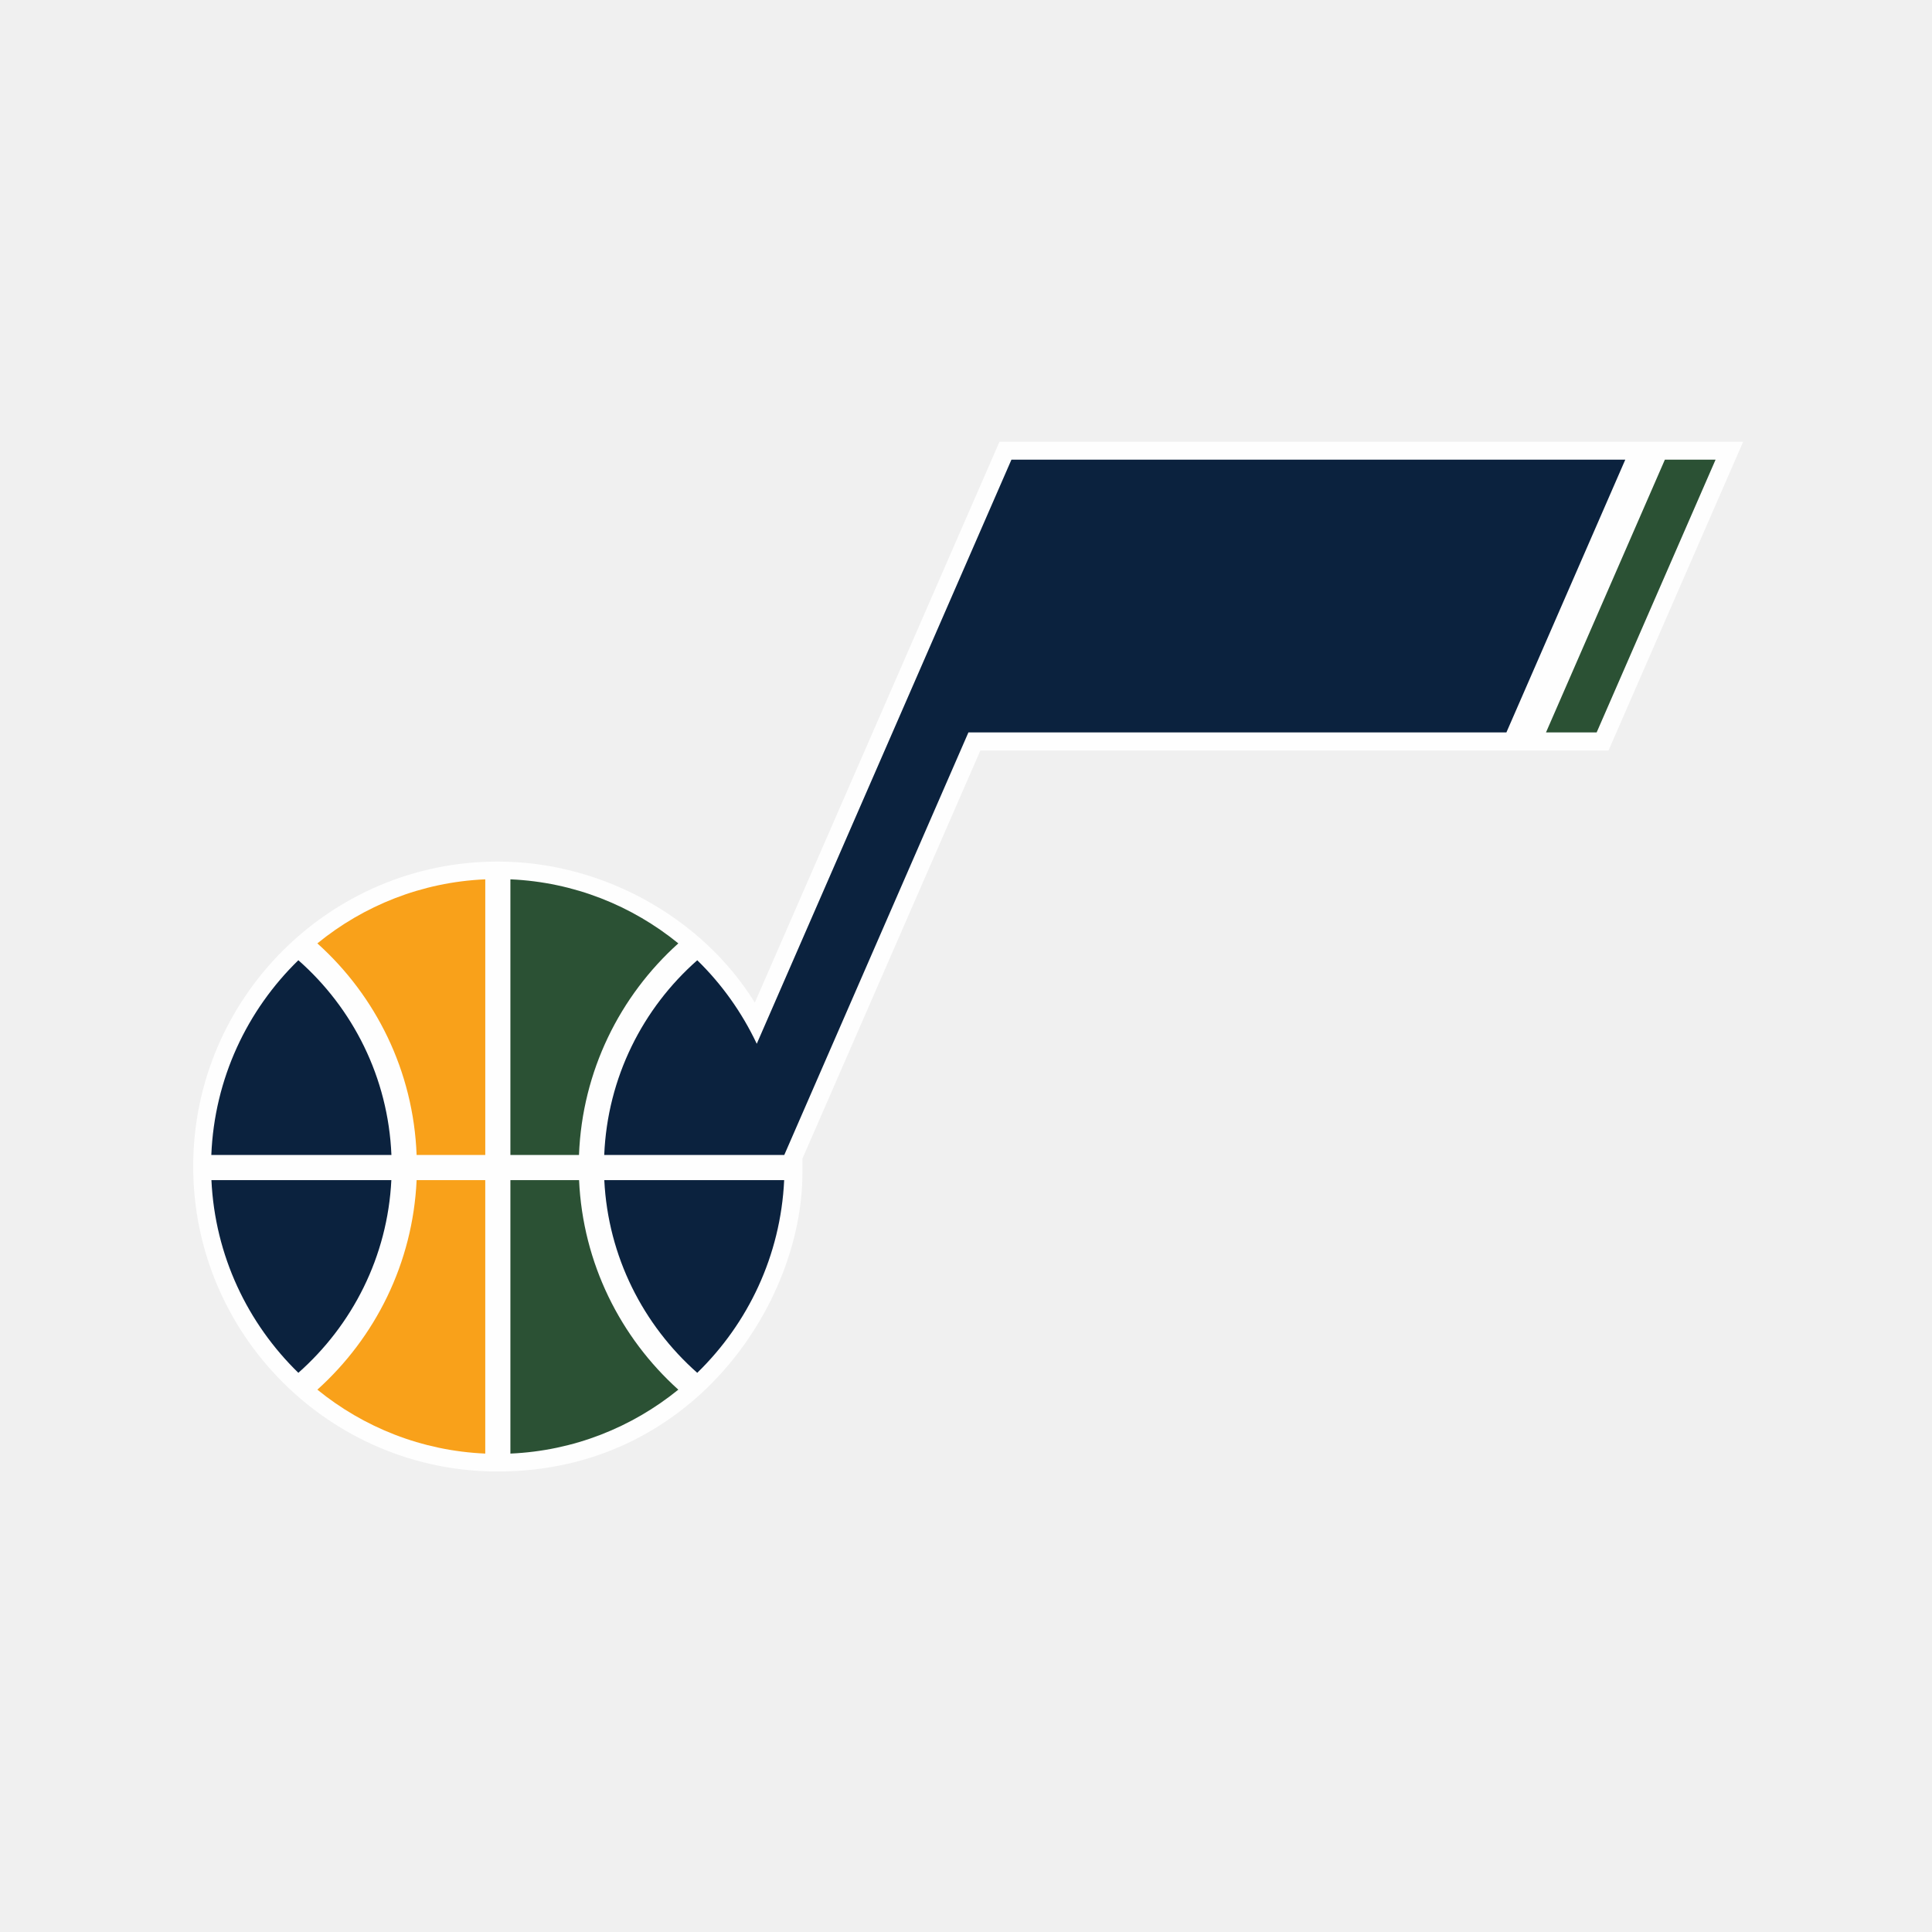
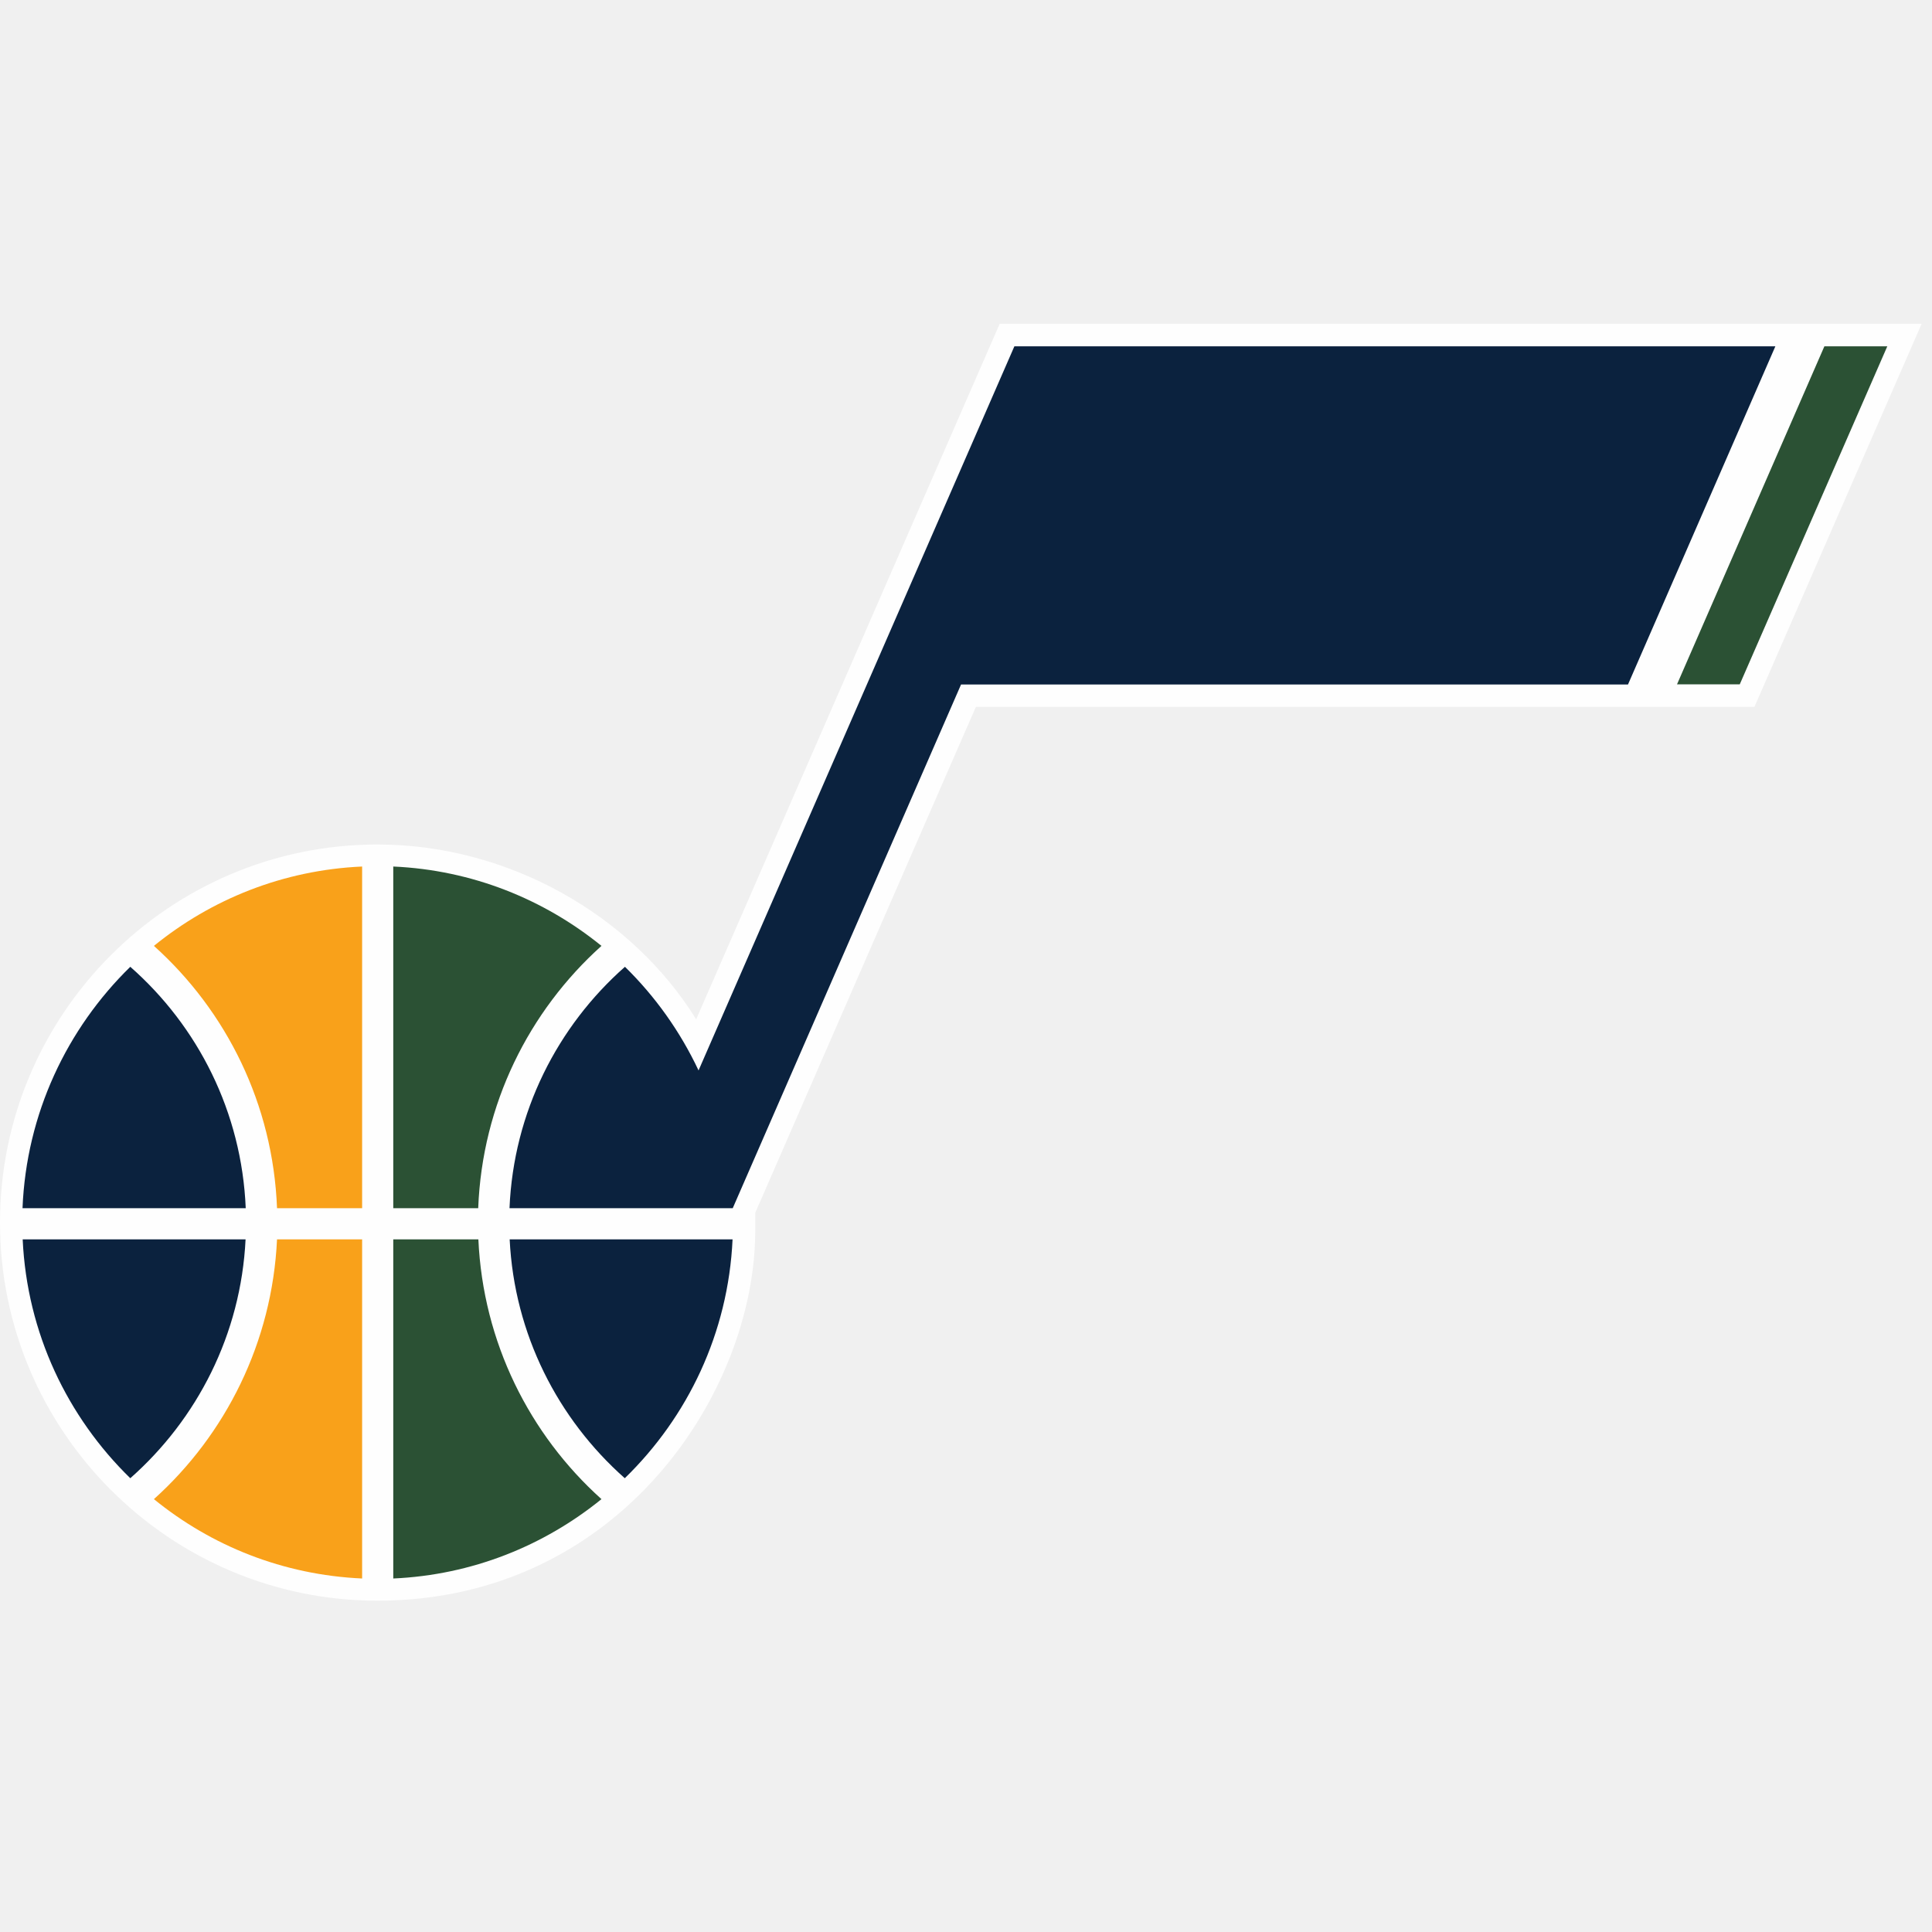
- <svg xmlns="http://www.w3.org/2000/svg" xmlns:xlink="http://www.w3.org/1999/xlink" width="150px" height="150px" viewBox="0 0 150 150" version="1.1">
+ <svg xmlns="http://www.w3.org/2000/svg" viewBox="0 0 121 81" width="120" height="120">
  <defs>
-     <polygon id="path-1" points="120.346 80.052 120.346 0.086 0 0.086 0 80.052 120.346 80.052" />
+     <clipPath clipPathUnits="userSpaceOnUse" id="cp1">
+       <path d="M120.35 80.25L120.35 0.28L0 0.28L0 80.25L120.35 80.25L120.35 80.25Z" />
+     </clipPath>
  </defs>
-   <g id="Page-1" stroke="none" stroke-width="1" fill="none" fill-rule="evenodd">
+   <style>
+ 		tspan { white-space:pre }
+ 		.shp0 { fill: #fefefe } 
+ 		.shp1 { fill: #0b223e } 
+ 		.shp2 { fill: #f9a11a } 
+ 		.shp3 { fill: #2b5134 } 
+ 	</style>
+   <g id="Page-1">
    <g id="UTA">
      <g id="Page-1">
-         <g id="Group-3" transform="translate(15, 34.19542)">
-           <mask id="mask-2" fill="white">
-             <use xlink:href="#path-1" />
-           </mask>
-           <g id="Clip-2" />
-           <path d="M43.604,43.647 L62.607,0.085 L120.346,0.085 L109.884,24.078 L61.115,24.078 C58.998,28.921 48.512,52.974 47.299,55.763 L47.299,56.883 C47.299,66.977 38.778,80.052 23.644,80.052 C10.608,80.052 0,69.423 0,56.372 C0,43.313 10.608,32.696 23.644,32.696 C31.875,32.696 39.584,37.14 43.604,43.647" id="Fill-1" fill="#FEFEFE" mask="url(#mask-2)" />
+         <g id="Group-3">
+           <g id="Clip-2">
+ 					</g>
+           <g id="Clip-Path: Fill-1" clip-path="url(#cp1)">
+             <path id="Fill-1" fill-rule="evenodd" class="shp0" d="M43.6 43.84L62.61 0.28L120.35 0.28L109.88 24.27L61.12 24.27C59 29.12 48.51 53.17 47.3 55.96L47.3 57.08C47.3 67.17 38.78 80.25 23.64 80.25C10.61 80.25 0 69.62 0 56.57C0 43.51 10.61 32.89 23.64 32.89C31.87 32.89 39.58 37.34 43.6 43.84Z" />
+           </g>
        </g>
-         <path d="M16.415,91.623 C16.69,97.494 19.231,102.753 23.164,106.585 C27.351,102.882 30.092,97.572 30.384,91.623 L16.415,91.623 Z" id="Fill-4" fill="#0B223E" />
-         <path d="M32.346,91.623 C32.054,98.074 29.134,103.846 24.64,107.893 C28.221,110.808 32.734,112.641 37.675,112.856 L37.675,91.623 L32.346,91.623 Z" id="Fill-6" fill="#F9A11A" />
-         <path d="M16.407,89.672 L30.39,89.672 C30.14,83.654 27.396,78.276 23.164,74.552 C19.195,78.416 16.645,83.744 16.407,89.672" id="Fill-8" fill="#0B223E" />
-         <path d="M24.64,73.244 C29.176,77.32 32.099,83.153 32.346,89.672 L37.676,89.672 L37.676,68.271 C32.734,68.486 28.228,70.32 24.64,73.244" id="Fill-10" fill="#F9A11A" />
-         <path d="M60.883,91.623 L46.917,91.623 C47.209,97.572 49.947,102.882 54.134,106.585 C58.073,102.753 60.608,97.494 60.883,91.623" id="Fill-12" fill="#0B223E" />
-         <path d="M44.959,91.623 L39.627,91.623 L39.627,112.856 C44.566,112.641 49.075,110.808 52.665,107.893 C48.171,103.846 45.249,98.074 44.959,91.623" id="Fill-14" fill="#2B5134" />
-         <path d="M52.665,73.244 C49.075,70.32 44.566,68.486 39.627,68.271 L39.627,89.672 L44.953,89.672 C45.201,83.153 48.132,77.32 52.665,73.244" id="Fill-16" fill="#2B5134" />
-         <path d="M78.527,35.689 L58.755,81.038 C57.601,78.601 56.038,76.406 54.135,74.554 C49.907,78.278 47.16,83.657 46.912,89.674 L60.89,89.674 L75.187,56.866 L116.956,56.866 L126.186,35.689 L78.527,35.689 Z" id="Fill-18" fill="#0B223E" />
-         <polygon id="Fill-20" fill="#2B5134" points="123.964 56.864 133.197 35.687 129.261 35.687 120.031 56.864" />
-         <rect id="Rectangle" x="0" y="0" width="150" height="150" />
+         <path id="Fill-4" fill-rule="evenodd" class="shp1" d="M1.42 57.62C1.69 63.49 4.23 68.75 8.16 72.58C12.35 68.88 15.09 63.57 15.38 57.62L1.42 57.62Z" />
+         <path id="Fill-6" fill-rule="evenodd" class="shp2" d="M17.35 57.62C17.05 64.07 14.13 69.85 9.64 73.89C13.22 76.81 17.73 78.64 22.68 78.86L22.68 57.62L17.35 57.62Z" />
+         <path id="Fill-8" fill-rule="evenodd" class="shp1" d="M1.41 55.67L15.39 55.67C15.14 49.65 12.4 44.28 8.16 40.55C4.2 44.42 1.65 49.74 1.41 55.67Z" />
+         <path id="Fill-10" fill-rule="evenodd" class="shp2" d="M9.64 39.24C14.18 43.32 17.1 49.15 17.35 55.67L22.68 55.67L22.68 34.27C17.73 34.49 13.23 36.32 9.64 39.24Z" />
+         <path id="Fill-12" fill-rule="evenodd" class="shp1" d="M45.88 57.62L31.92 57.62C32.21 63.57 34.95 68.88 39.13 72.58C43.07 68.75 45.61 63.49 45.88 57.62Z" />
+         <path id="Fill-14" fill-rule="evenodd" class="shp3" d="M29.96 57.62L24.63 57.62L24.63 78.86C29.57 78.64 34.07 76.81 37.67 73.89C33.17 69.85 30.25 64.07 29.96 57.62Z" />
+         <path id="Fill-16" fill-rule="evenodd" class="shp3" d="M37.67 39.24C34.07 36.32 29.57 34.49 24.63 34.27L24.63 55.67L29.95 55.67C30.2 49.15 33.13 43.32 37.67 39.24Z" />
+         <path id="Fill-18" fill-rule="evenodd" class="shp1" d="M63.53 1.69L43.75 47.04C42.6 44.6 41.04 42.41 39.14 40.55C34.91 44.28 32.16 49.66 31.91 55.67L45.89 55.67L60.19 22.87L101.96 22.87L111.19 1.69L63.53 1.69Z" />
+         <path id="Fill-20" class="shp3" d="M108.96 22.86L118.2 1.69L114.26 1.69L105.03 22.86L108.96 22.86Z" />
      </g>
    </g>
  </g>
</svg>
